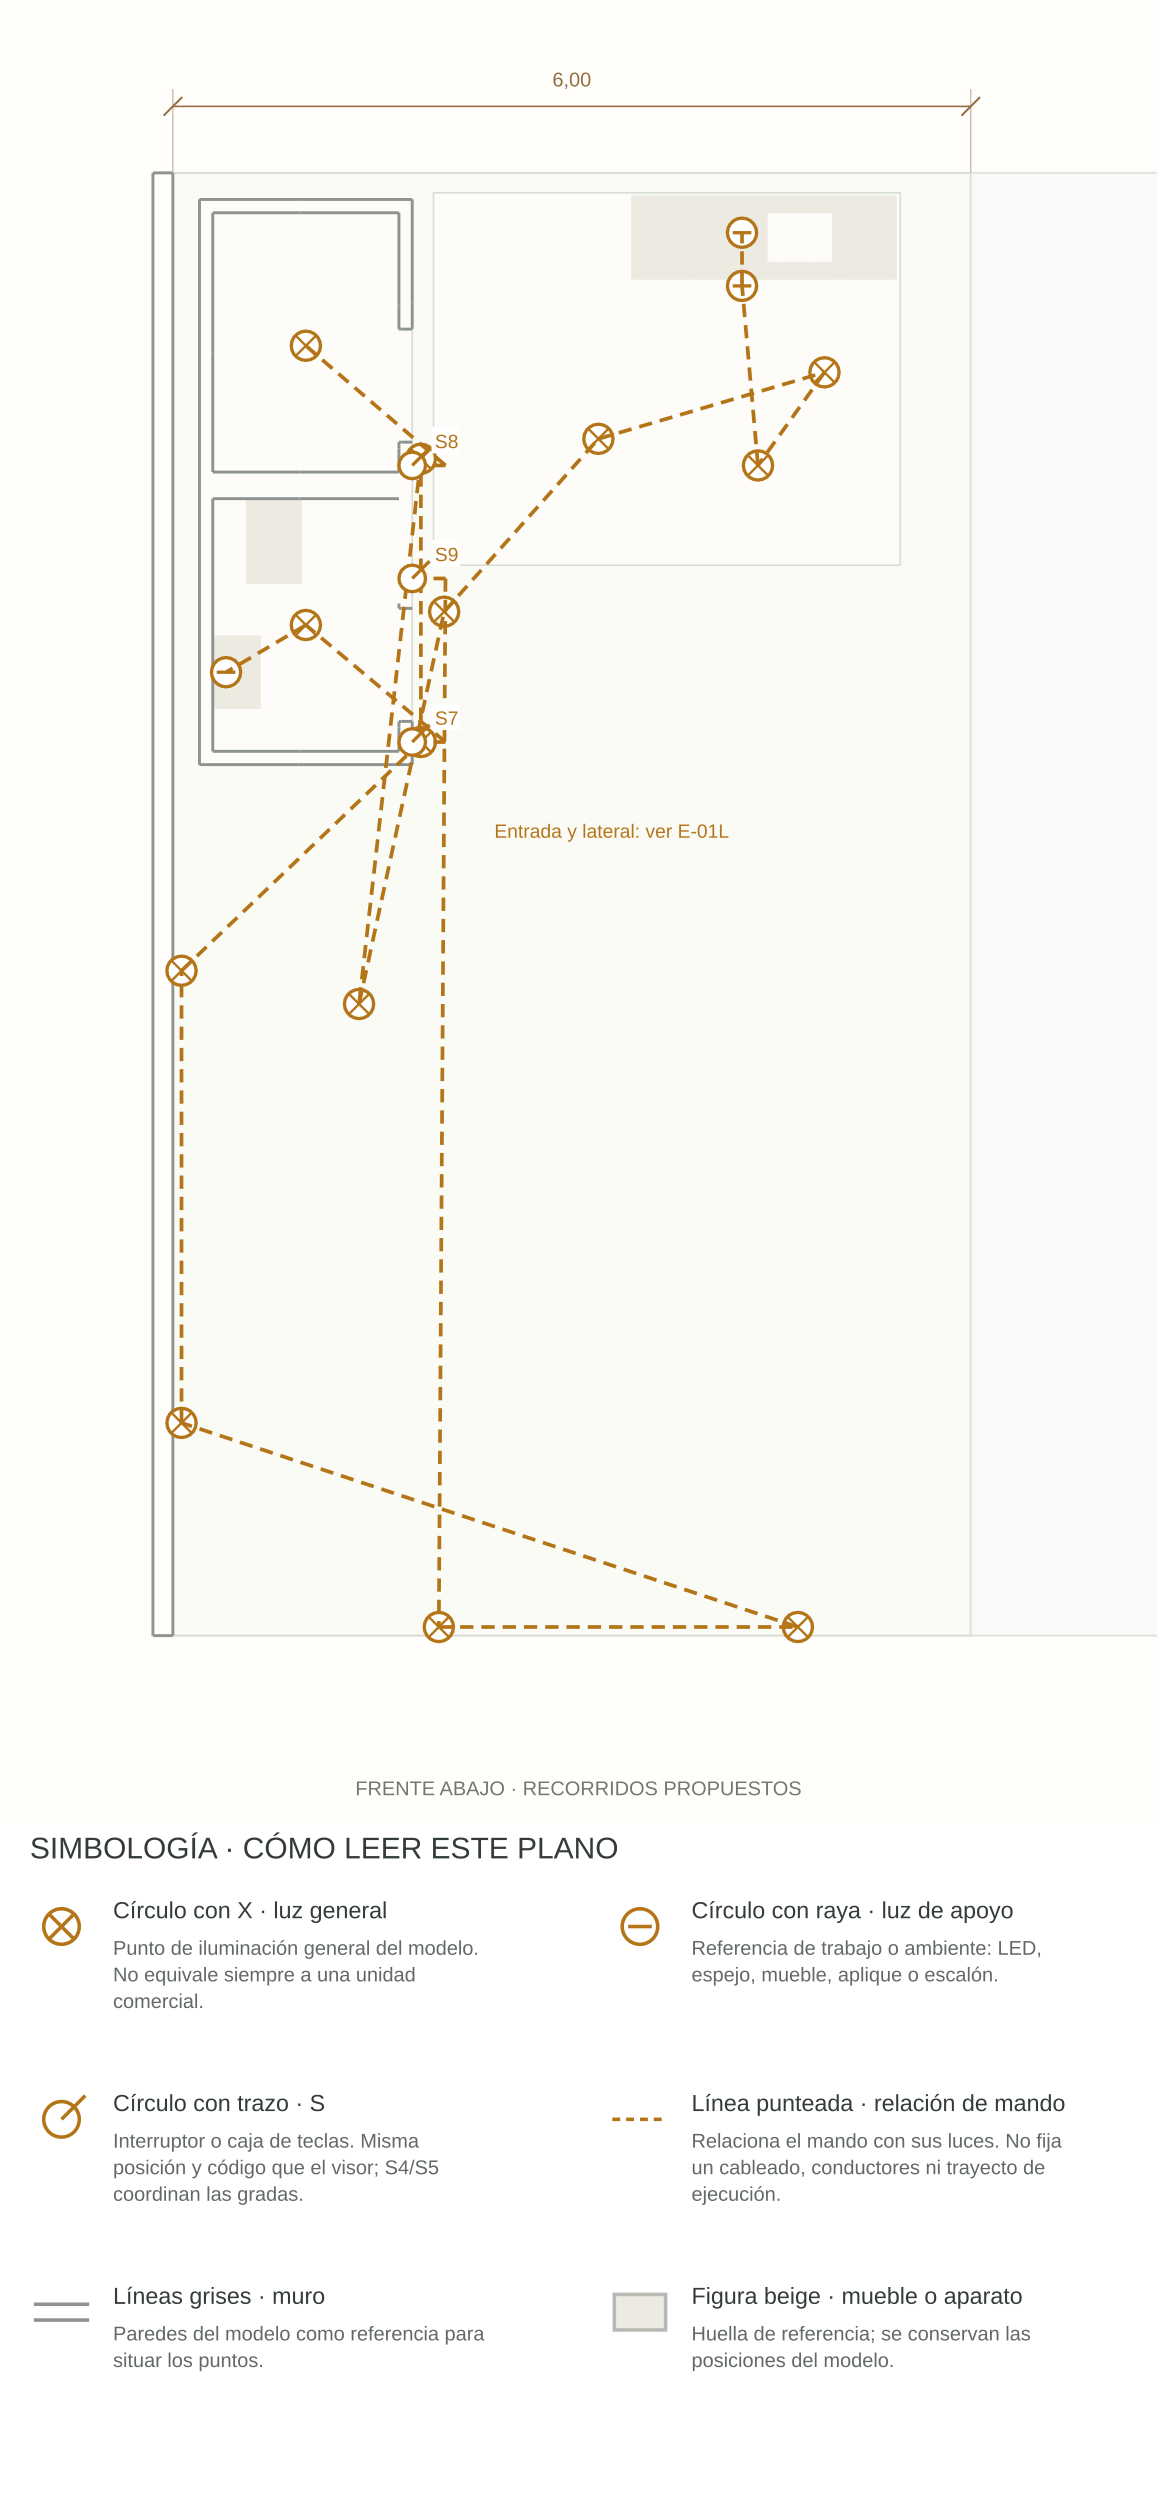
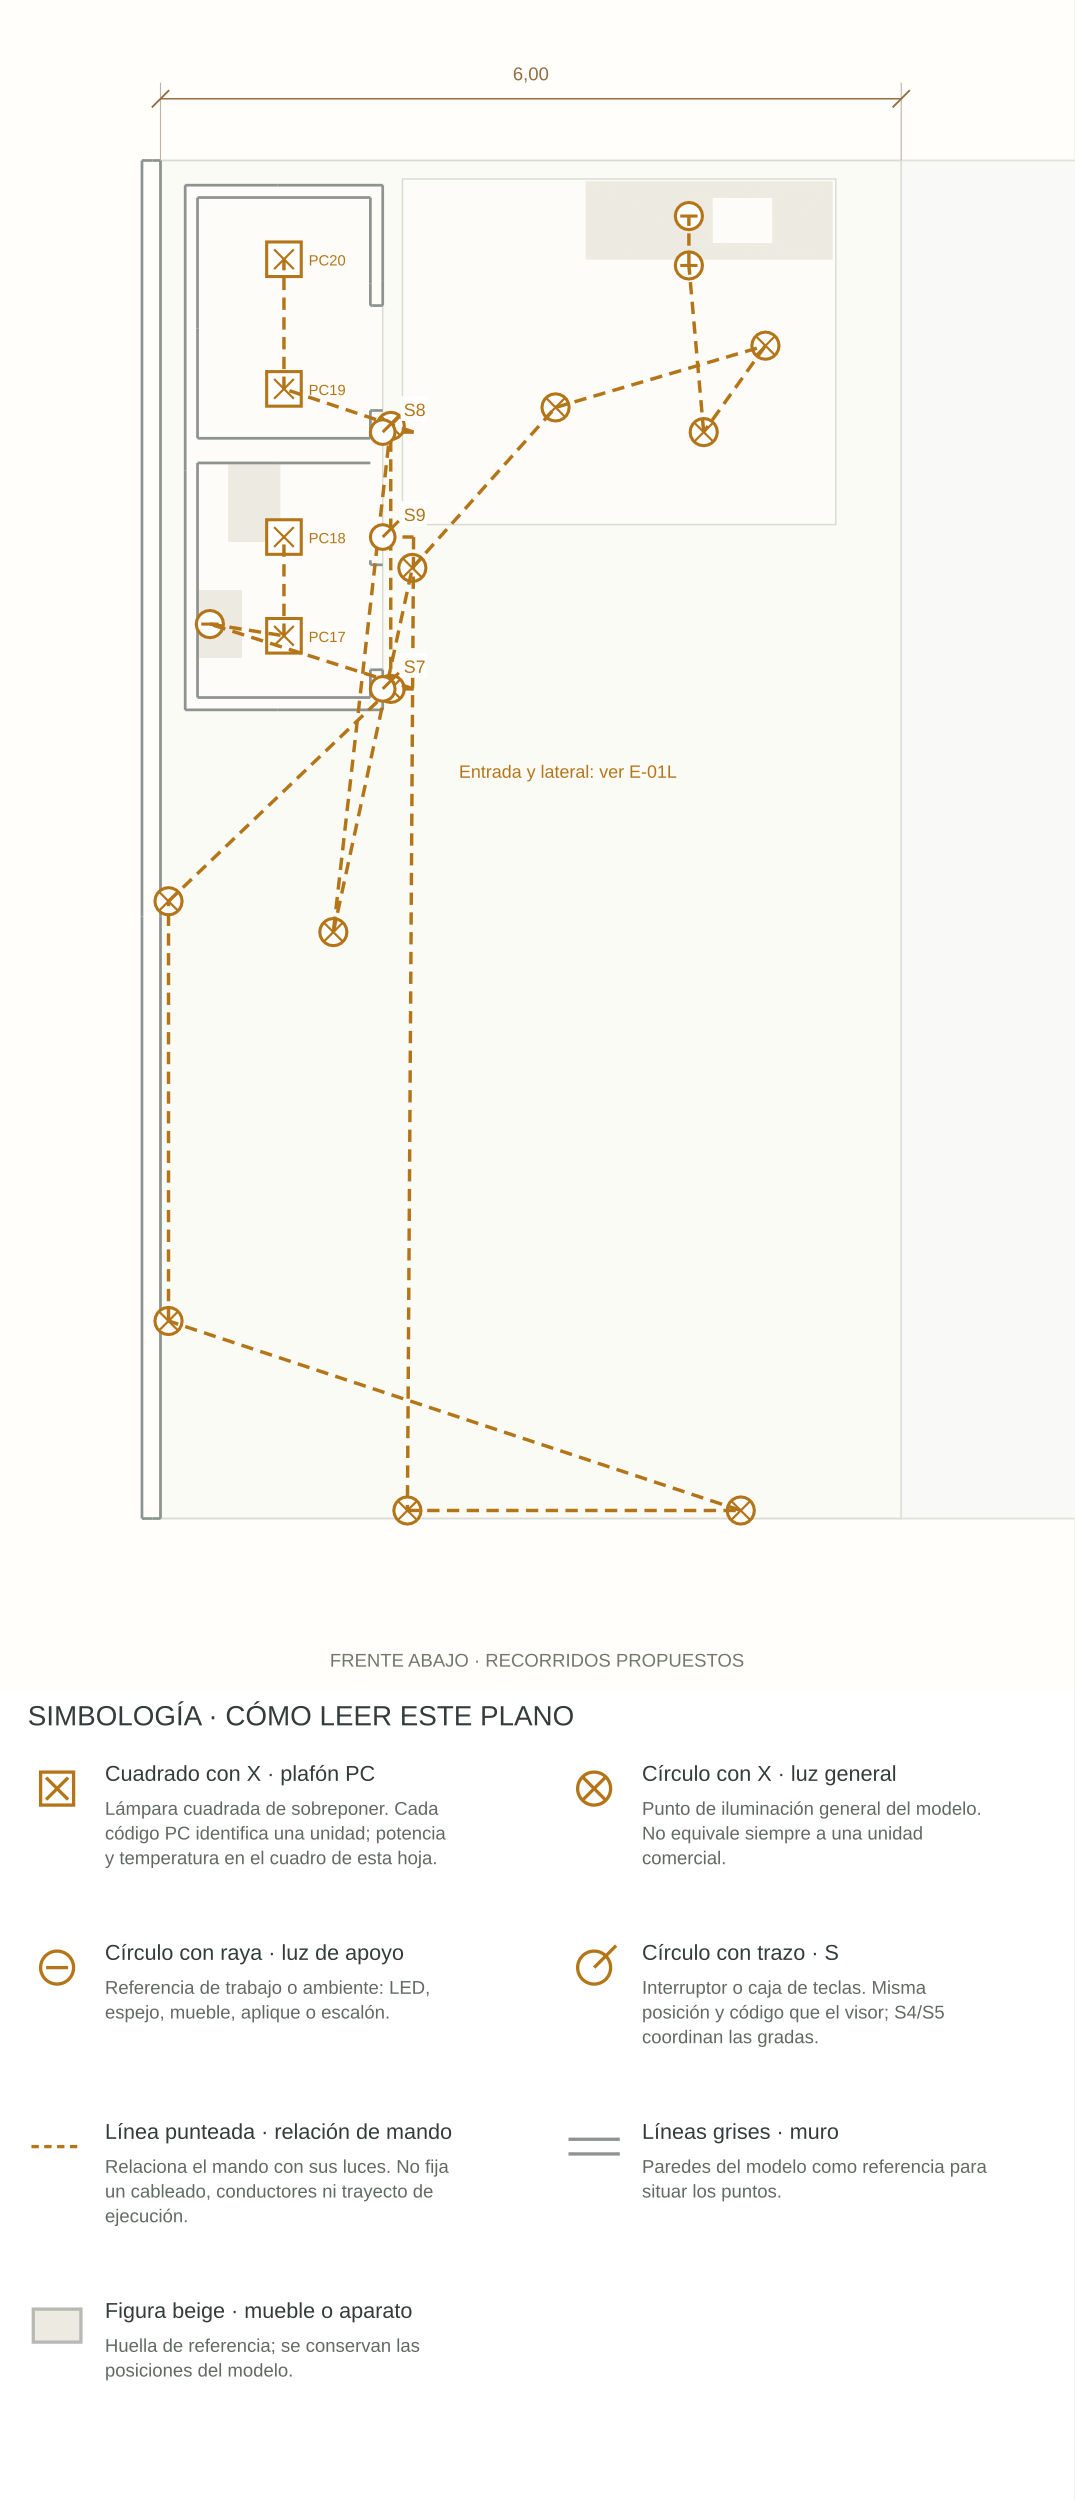
- <svg xmlns="http://www.w3.org/2000/svg" viewBox="0 0 696 1504" role="img" aria-label="Iluminación y mandos · Patio">
+ <svg xmlns="http://www.w3.org/2000/svg" viewBox="0 0 696 1620" role="img" aria-label="Iluminación y mandos · Patio">
  <rect width="100%" height="100%" fill="#fffefb" />
  <polygon points="104.0,984.0 584.0,984.0 584.0,104.0 104.0,104.0" fill="#fbfbf6" stroke="#d9dcd5" stroke-width="1.2" />
  <polygon points="584.0,984.0 824.0,984.0 824.0,104.0 584.0,104.0" fill="#f9f9f7" stroke="#e2e2dc" stroke-width="1.2" />
  <polygon points="120.0,460.0 248.0,460.0 248.0,120.0 120.0,120.0" fill="#fdfcf8" stroke="#d9dcd5" stroke-width="0.96" />
  <polygon points="260.8,340.0 541.6,340.0 541.6,116.0 260.8,116.0" fill="#fdfcf8" stroke="#d9dcd5" stroke-width="0.96" />
  <polygon points="153.6,305.6 176.0,305.6 153.6,324.8" fill="#edeae2" stroke="none" stroke-width="0.64" data-plan-furniture="true" />
  <polygon points="153.6,324.8 176.0,305.6 176.0,324.8" fill="#edeae2" stroke="none" stroke-width="0.64" data-plan-furniture="true" />
  <polygon points="176.0,305.6 153.6,305.6 153.6,324.8" fill="#edeae2" stroke="none" stroke-width="0.64" data-plan-furniture="true" />
  <polygon points="176.0,305.6 153.6,324.8 176.0,324.8" fill="#edeae2" stroke="none" stroke-width="0.64" data-plan-furniture="true" />
  <polygon points="176.0,345.6 153.6,345.6 148.0,351.2" fill="#edeae2" stroke="none" stroke-width="0.64" data-plan-furniture="true" />
  <polygon points="181.6,351.2 176.0,345.6 148.0,351.2" fill="#edeae2" stroke="none" stroke-width="0.64" data-plan-furniture="true" />
  <polygon points="153.6,317.6 148.0,351.2 153.6,345.6" fill="#edeae2" stroke="none" stroke-width="0.64" data-plan-furniture="true" />
  <polygon points="148.0,300.8 148.0,351.2 153.6,317.6" fill="#edeae2" stroke="none" stroke-width="0.64" data-plan-furniture="true" />
  <polygon points="176.0,317.6 176.0,345.6 181.6,351.2" fill="#edeae2" stroke="none" stroke-width="0.64" data-plan-furniture="true" />
  <polygon points="176.0,317.6 148.0,300.8 153.6,317.6" fill="#edeae2" stroke="none" stroke-width="0.64" data-plan-furniture="true" />
  <polygon points="181.6,300.8 176.0,317.6 181.6,351.2" fill="#edeae2" stroke="none" stroke-width="0.64" data-plan-furniture="true" />
  <polygon points="181.6,300.8 148.0,300.8 176.0,317.6" fill="#edeae2" stroke="none" stroke-width="0.64" data-plan-furniture="true" />
  <polygon points="148.0,300.8 181.6,300.8 148.0,351.2" fill="#edeae2" stroke="none" stroke-width="0.64" data-plan-furniture="true" />
  <polygon points="148.0,351.2 181.6,300.8 181.6,351.2" fill="#edeae2" stroke="none" stroke-width="0.64" data-plan-furniture="true" />
  <polygon points="153.6,317.6 153.6,345.6 176.0,345.6" fill="#edeae2" stroke="none" stroke-width="0.64" data-plan-furniture="true" />
  <polygon points="176.0,317.6 153.6,317.6 176.0,345.6" fill="#edeae2" stroke="none" stroke-width="0.64" data-plan-furniture="true" />
  <polygon points="149.6,302.4 180.0,312.0 149.6,312.0" fill="#edeae2" stroke="none" stroke-width="0.64" data-plan-furniture="true" />
  <polygon points="149.6,302.4 180.0,302.4 180.0,312.0" fill="#edeae2" stroke="none" stroke-width="0.64" data-plan-furniture="true" />
  <polygon points="180.0,312.0 149.6,302.4 149.6,312.0" fill="#edeae2" stroke="none" stroke-width="0.64" data-plan-furniture="true" />
  <polygon points="180.0,302.4 149.6,302.4 180.0,312.0" fill="#edeae2" stroke="none" stroke-width="0.64" data-plan-furniture="true" />
  <polygon points="152.8,422.4 132.0,422.4 128.0,426.4" fill="#edeae2" stroke="none" stroke-width="0.64" data-plan-furniture="true" />
  <polygon points="156.8,426.4 152.8,422.4 128.0,426.4" fill="#edeae2" stroke="none" stroke-width="0.64" data-plan-furniture="true" />
  <polygon points="132.0,386.4 128.0,426.4 132.0,422.4" fill="#edeae2" stroke="none" stroke-width="0.64" data-plan-furniture="true" />
  <polygon points="128.0,382.4 128.0,426.4 132.0,386.4" fill="#edeae2" stroke="none" stroke-width="0.64" data-plan-furniture="true" />
  <polygon points="152.8,386.4 152.8,422.4 156.8,426.4" fill="#edeae2" stroke="none" stroke-width="0.64" data-plan-furniture="true" />
  <polygon points="152.8,386.4 128.0,382.4 132.0,386.4" fill="#edeae2" stroke="none" stroke-width="0.64" data-plan-furniture="true" />
  <polygon points="156.8,382.4 152.8,386.4 156.8,426.4" fill="#edeae2" stroke="none" stroke-width="0.64" data-plan-furniture="true" />
  <polygon points="156.8,382.4 128.0,382.4 152.8,386.4" fill="#edeae2" stroke="none" stroke-width="0.64" data-plan-furniture="true" />
  <polygon points="128.0,426.4 128.0,382.4 156.8,426.4" fill="#edeae2" stroke="none" stroke-width="0.64" data-plan-furniture="true" />
  <polygon points="128.0,382.4 156.8,382.4 156.8,426.4" fill="#edeae2" stroke="none" stroke-width="0.64" data-plan-furniture="true" />
  <polygon points="152.8,386.4 132.0,386.4 132.0,422.4" fill="#edeae2" stroke="none" stroke-width="0.64" data-plan-furniture="true" />
  <polygon points="152.8,386.4 132.0,422.4 152.8,422.4" fill="#edeae2" stroke="none" stroke-width="0.64" data-plan-furniture="true" />
  <polygon points="460.16,158.864 379.6,117.6 379.6,168.144" fill="#edeae2" stroke="none" stroke-width="0.64" data-plan-furniture="true" />
  <polygon points="460.16,126.88 379.6,117.6 460.16,158.864" fill="#edeae2" stroke="none" stroke-width="0.64" data-plan-furniture="true" />
  <polygon points="539.44,168.144 502.08,158.864 460.16,158.864" fill="#edeae2" stroke="none" stroke-width="0.64" data-plan-furniture="true" />
  <polygon points="539.44,168.144 460.16,158.864 379.6,168.144" fill="#edeae2" stroke="none" stroke-width="0.64" data-plan-furniture="true" />
  <polygon points="539.44,117.6 502.08,126.88 502.08,158.864" fill="#edeae2" stroke="none" stroke-width="0.64" data-plan-furniture="true" />
  <polygon points="539.44,117.6 502.08,158.864 539.44,168.144" fill="#edeae2" stroke="none" stroke-width="0.64" data-plan-furniture="true" />
  <polygon points="539.44,117.6 379.6,117.6 460.16,126.88" fill="#edeae2" stroke="none" stroke-width="0.64" data-plan-furniture="true" />
  <polygon points="539.44,117.6 460.16,126.88 502.08,126.88" fill="#edeae2" stroke="none" stroke-width="0.64" data-plan-furniture="true" />
  <polygon points="379.6,117.6 460.16,158.864 379.6,168.144" fill="#edeae2" stroke="none" stroke-width="0.64" data-plan-furniture="true" />
  <polygon points="379.6,117.6 460.16,126.88 460.16,158.864" fill="#edeae2" stroke="none" stroke-width="0.64" data-plan-furniture="true" />
  <polygon points="502.08,158.864 539.44,168.144 460.16,158.864" fill="#edeae2" stroke="none" stroke-width="0.64" data-plan-furniture="true" />
  <polygon points="460.16,158.864 539.44,168.144 379.6,168.144" fill="#edeae2" stroke="none" stroke-width="0.64" data-plan-furniture="true" />
  <polygon points="502.08,126.88 539.44,117.6 502.08,158.864" fill="#edeae2" stroke="none" stroke-width="0.64" data-plan-furniture="true" />
  <polygon points="502.08,158.864 539.44,117.6 539.44,168.144" fill="#edeae2" stroke="none" stroke-width="0.64" data-plan-furniture="true" />
  <polygon points="379.6,117.6 539.44,117.6 460.16,126.88" fill="#edeae2" stroke="none" stroke-width="0.64" data-plan-furniture="true" />
  <polygon points="460.16,126.88 539.44,117.6 502.08,126.88" fill="#edeae2" stroke="none" stroke-width="0.64" data-plan-furniture="true" />
  <polygon points="460.24,158.8 461.68,126.96 461.68,158.8" fill="#edeae2" stroke="none" stroke-width="0.64" data-plan-furniture="true" />
  <polygon points="460.24,158.8 460.24,126.96 461.68,126.96" fill="#edeae2" stroke="none" stroke-width="0.64" data-plan-furniture="true" />
  <polygon points="460.24,158.8 461.68,158.8 461.68,126.96" fill="#edeae2" stroke="none" stroke-width="0.64" data-plan-furniture="true" />
  <polygon points="460.24,158.8 461.68,126.96 460.24,126.96" fill="#edeae2" stroke="none" stroke-width="0.64" data-plan-furniture="true" />
  <polygon points="500.56,158.8 502.0,126.96 502.0,158.8" fill="#edeae2" stroke="none" stroke-width="0.64" data-plan-furniture="true" />
  <polygon points="500.56,158.8 500.56,126.96 502.0,126.96" fill="#edeae2" stroke="none" stroke-width="0.64" data-plan-furniture="true" />
  <polygon points="500.56,158.8 502.0,158.8 502.0,126.96" fill="#edeae2" stroke="none" stroke-width="0.64" data-plan-furniture="true" />
  <polygon points="500.56,158.8 502.0,126.96 500.56,126.96" fill="#edeae2" stroke="none" stroke-width="0.64" data-plan-furniture="true" />
  <polygon points="460.24,158.8 502.0,157.52 502.0,158.8" fill="#edeae2" stroke="none" stroke-width="0.64" data-plan-furniture="true" />
  <polygon points="460.24,158.8 460.24,157.52 502.0,157.52" fill="#edeae2" stroke="none" stroke-width="0.64" data-plan-furniture="true" />
  <polygon points="460.24,158.8 502.0,158.8 502.0,157.52" fill="#edeae2" stroke="none" stroke-width="0.64" data-plan-furniture="true" />
  <polygon points="460.24,158.8 502.0,157.52 460.24,157.52" fill="#edeae2" stroke="none" stroke-width="0.64" data-plan-furniture="true" />
  <polygon points="460.24,128.24 502.0,126.96 502.0,128.24" fill="#edeae2" stroke="none" stroke-width="0.64" data-plan-furniture="true" />
  <polygon points="460.24,128.24 460.24,126.96 502.0,126.96" fill="#edeae2" stroke="none" stroke-width="0.64" data-plan-furniture="true" />
  <polygon points="460.24,128.24 502.0,128.24 502.0,126.96" fill="#edeae2" stroke="none" stroke-width="0.64" data-plan-furniture="true" />
  <polygon points="460.24,128.24 502.0,126.96 460.24,126.96" fill="#edeae2" stroke="none" stroke-width="0.64" data-plan-furniture="true" />
  <polyline points="248.0,198.0 248.0,182.02" fill="none" stroke="#8c9390" stroke-width="1.76" />
  <polyline points="248.0,182.02 248.0,120.0" fill="none" stroke="#8c9390" stroke-width="1.76" />
  <polyline points="248.0,439.327 248.0,434.0" fill="none" stroke="#8c9390" stroke-width="1.76" />
  <polyline points="248.0,460.0 248.0,439.327" fill="none" stroke="#8c9390" stroke-width="1.76" />
  <polyline points="179.697,460.0 120.0,460.0" fill="none" stroke="#8c9390" stroke-width="1.76" />
  <polyline points="248.0,460.0 179.697,460.0" fill="none" stroke="#8c9390" stroke-width="1.76" />
  <polyline points="248.0,120.0 179.697,120.0" fill="none" stroke="#8c9390" stroke-width="1.76" />
  <polyline points="179.697,120.0 120.0,120.0" fill="none" stroke="#8c9390" stroke-width="1.76" />
  <polyline points="120.0,460.0 120.0,304.979" fill="none" stroke="#8c9390" stroke-width="1.76" />
  <polyline points="120.0,304.979 120.0,120.0" fill="none" stroke="#8c9390" stroke-width="1.76" />
  <polyline points="240.0,284.0 180.16,284.0" fill="none" stroke="#8c9390" stroke-width="1.76" />
  <polyline points="180.16,284.0 128.0,284.0" fill="none" stroke="#8c9390" stroke-width="1.76" />
  <polyline points="240.0,183.659 240.0,128.0" fill="none" stroke="#8c9390" stroke-width="1.76" />
  <polyline points="240.0,198.0 240.0,183.659" fill="none" stroke="#8c9390" stroke-width="1.76" />
  <polyline points="240.0,269.688 240.0,266.0" fill="none" stroke="#8c9390" stroke-width="1.76" />
  <polyline points="240.0,284.0 240.0,269.688" fill="none" stroke="#8c9390" stroke-width="1.76" />
  <polyline points="180.16,128.0 128.0,128.0" fill="none" stroke="#8c9390" stroke-width="1.76" />
  <polyline points="240.0,128.0 180.16,128.0" fill="none" stroke="#8c9390" stroke-width="1.76" />
  <polyline points="128.0,212.773 128.0,128.0" fill="none" stroke="#8c9390" stroke-width="1.76" />
  <polyline points="128.0,284.0 128.0,212.773" fill="none" stroke="#8c9390" stroke-width="1.76" />
  <polyline points="240.0,452.0 180.16,452.0" fill="none" stroke="#8c9390" stroke-width="1.76" />
  <polyline points="180.16,452.0 128.0,452.0" fill="none" stroke="#8c9390" stroke-width="1.76" />
  <polyline points="240.0,437.688 240.0,434.0" fill="none" stroke="#8c9390" stroke-width="1.76" />
  <polyline points="240.0,452.0 240.0,437.688" fill="none" stroke="#8c9390" stroke-width="1.76" />
  <polyline points="240.0,366.0 240.0,363.076" fill="none" stroke="#8c9390" stroke-width="1.76" />
  <polyline points="128.0,452.0 128.0,369.401" fill="none" stroke="#8c9390" stroke-width="1.76" />
  <polyline points="128.0,369.401 128.0,300.0" fill="none" stroke="#8c9390" stroke-width="1.76" />
  <polyline points="180.16,300.0 128.0,300.0" fill="none" stroke="#8c9390" stroke-width="1.76" />
  <polyline points="240.0,300.0 180.16,300.0" fill="none" stroke="#8c9390" stroke-width="1.76" />
  <polyline points="241.639,198.0 240.0,198.0" fill="none" stroke="#8c9390" stroke-width="1.76" />
  <polyline points="248.0,198.0 241.639,198.0" fill="none" stroke="#8c9390" stroke-width="1.76" />
  <polyline points="241.639,266.0 240.0,266.0" fill="none" stroke="#8c9390" stroke-width="1.76" />
  <polyline points="248.0,266.0 241.639,266.0" fill="none" stroke="#8c9390" stroke-width="1.76" />
  <polyline points="241.639,434.0 240.0,434.0" fill="none" stroke="#8c9390" stroke-width="1.76" />
  <polyline points="248.0,434.0 241.639,434.0" fill="none" stroke="#8c9390" stroke-width="1.76" />
  <polyline points="241.639,366.0 240.0,366.0" fill="none" stroke="#8c9390" stroke-width="1.76" />
  <polyline points="248.0,366.0 241.639,366.0" fill="none" stroke="#8c9390" stroke-width="1.76" />
  <polyline points="92.0,984.0 92.0,593.867" fill="none" stroke="#8c9390" stroke-width="1.76" />
  <polyline points="92.0,593.867 92.0,104.0" fill="none" stroke="#8c9390" stroke-width="1.76" />
  <polyline points="104.0,984.0 104.0,593.867" fill="none" stroke="#8c9390" stroke-width="1.76" />
  <polyline points="104.0,593.867 104.0,104.0" fill="none" stroke="#8c9390" stroke-width="1.76" />
  <polyline points="104.0,984.0 98.68,984.0" fill="none" stroke="#8c9390" stroke-width="1.76" />
  <polyline points="98.68,984.0 92.0,984.0" fill="none" stroke="#8c9390" stroke-width="1.76" />
  <polyline points="104.0,104.0 98.68,104.0" fill="none" stroke="#8c9390" stroke-width="1.76" />
  <polyline points="98.68,104.0 92.0,104.0" fill="none" stroke="#8c9390" stroke-width="1.76" />
  <polyline points="104.0,104.0 104.0,53.6" fill="none" stroke="#bdb3a4" stroke-width="0.72" data-plan-dimensions="true" />
  <polyline points="584.0,104.0 584.0,53.6" fill="none" stroke="#bdb3a4" stroke-width="0.72" data-plan-dimensions="true" />
  <polyline points="104.0,64.0 584.0,64.0" fill="none" stroke="#936c40" stroke-width="0.96" data-plan-dimensions="true" />
  <polyline points="98.4,69.6 109.6,58.4" fill="none" stroke="#936c40" stroke-width="1.2" data-plan-dimensions="true" />
  <polyline points="578.4,69.6 589.6,58.4" fill="none" stroke="#936c40" stroke-width="1.2" data-plan-dimensions="true" />
  <text x="344.0" y="52.0" font-family="Arial,sans-serif" font-size="12.0" fill="#936c40" text-anchor="middle" data-plan-dimensions="true">6,00</text>
  <text x="348.0" y="1080.0" font-family="Arial,sans-serif" font-size="12.0" fill="#72786f" text-anchor="middle">FRENTE ABAJO · RECORRIDOS PROPUESTOS</text>
-   <polygon points="192.8,376.0 192.369,373.281 191.119,370.827 189.173,368.881 186.719,367.631 184.0,367.2 181.281,367.631 178.827,368.881 176.881,370.827 175.631,373.281 175.2,376.0 175.631,378.719 176.881,381.173 178.827,383.119 181.281,384.369 184.0,384.8 186.719,384.369 189.173,383.119 191.119,381.173 192.369,378.719" fill="#ffffff" stroke="#b47518" stroke-width="2.0" />
-   <polyline points="177.6,382.4 190.4,369.6" fill="none" stroke="#b47518" stroke-width="1.44" />
-   <polyline points="177.6,369.6 190.4,382.4" fill="none" stroke="#b47518" stroke-width="1.44" />
-   <polygon points="192.8,208.0 192.369,205.281 191.119,202.827 189.173,200.881 186.719,199.631 184.0,199.2 181.281,199.631 178.827,200.881 176.881,202.827 175.631,205.281 175.2,208.0 175.631,210.719 176.881,213.173 178.827,215.119 181.281,216.369 184.0,216.8 186.719,216.369 189.173,215.119 191.119,213.173 192.369,210.719" fill="#ffffff" stroke="#b47518" stroke-width="2.0" />
-   <polyline points="177.6,214.4 190.4,201.6" fill="none" stroke="#b47518" stroke-width="1.44" />
-   <polyline points="177.6,201.6 190.4,214.4" fill="none" stroke="#b47518" stroke-width="1.44" />
  <polygon points="144.8,404.4 144.369,401.681 143.119,399.227 141.173,397.281 138.719,396.031 136.0,395.6 133.281,396.031 130.827,397.281 128.881,399.227 127.631,401.681 127.2,404.4 127.631,407.119 128.881,409.573 130.827,411.519 133.281,412.769 136.0,413.2 138.719,412.769 141.173,411.519 143.119,409.573 144.369,407.119" fill="#ffffff" stroke="#b47518" stroke-width="2.0" />
  <polyline points="130.4,404.4 141.6,404.4" fill="none" stroke="#b47518" stroke-width="2.0" />
  <polygon points="272.8,978.8 272.369,976.081 271.119,973.627 269.173,971.681 266.719,970.431 264.0,970.0 261.281,970.431 258.827,971.681 256.881,973.627 255.631,976.081 255.2,978.8 255.631,981.519 256.881,983.973 258.827,985.919 261.281,987.169 264.0,987.6 266.719,987.169 269.173,985.919 271.119,983.973 272.369,981.519" fill="#ffffff" stroke="#b47518" stroke-width="2.0" />
  <polyline points="257.6,985.2 270.4,972.4" fill="none" stroke="#b47518" stroke-width="1.44" />
  <polyline points="257.6,972.4 270.4,985.2" fill="none" stroke="#b47518" stroke-width="1.44" />
  <polygon points="488.8,978.8 488.369,976.081 487.119,973.627 485.173,971.681 482.719,970.431 480.0,970.0 477.281,970.431 474.827,971.681 472.881,973.627 471.631,976.081 471.2,978.8 471.631,981.519 472.881,983.973 474.827,985.919 477.281,987.169 480.0,987.6 482.719,987.169 485.173,985.919 487.119,983.973 488.369,981.519" fill="#ffffff" stroke="#b47518" stroke-width="2.0" />
  <polyline points="473.6,985.2 486.4,972.4" fill="none" stroke="#b47518" stroke-width="1.44" />
  <polyline points="473.6,972.4 486.4,985.2" fill="none" stroke="#b47518" stroke-width="1.44" />
  <polygon points="118.0,856.0 117.569,853.281 116.319,850.827 114.373,848.881 111.919,847.631 109.2,847.2 106.481,847.631 104.027,848.881 102.081,850.827 100.831,853.281 100.4,856.0 100.831,858.719 102.081,861.173 104.027,863.119 106.481,864.369 109.2,864.8 111.919,864.369 114.373,863.119 116.319,861.173 117.569,858.719" fill="#ffffff" stroke="#b47518" stroke-width="2.0" />
  <polyline points="102.8,862.4 115.6,849.6" fill="none" stroke="#b47518" stroke-width="1.44" />
  <polyline points="102.8,849.6 115.6,862.4" fill="none" stroke="#b47518" stroke-width="1.44" />
  <polygon points="118.0,584.0 117.569,581.281 116.319,578.827 114.373,576.881 111.919,575.631 109.2,575.2 106.481,575.631 104.027,576.881 102.081,578.827 100.831,581.281 100.4,584.0 100.831,586.719 102.081,589.173 104.027,591.119 106.481,592.369 109.2,592.8 111.919,592.369 114.373,591.119 116.319,589.173 117.569,586.719" fill="#ffffff" stroke="#b47518" stroke-width="2.0" />
  <polyline points="102.8,590.4 115.6,577.6" fill="none" stroke="#b47518" stroke-width="1.44" />
  <polyline points="102.8,577.6 115.6,590.4" fill="none" stroke="#b47518" stroke-width="1.44" />
  <polygon points="262.0,446.4 261.569,443.681 260.319,441.227 258.373,439.281 255.919,438.031 253.2,437.6 250.481,438.031 248.027,439.281 246.081,441.227 244.831,443.681 244.4,446.4 244.831,449.119 246.081,451.573 248.027,453.519 250.481,454.769 253.2,455.2 255.919,454.769 258.373,453.519 260.319,451.573 261.569,449.119" fill="#ffffff" stroke="#b47518" stroke-width="2.0" />
  <polyline points="246.8,452.8 259.6,440.0" fill="none" stroke="#b47518" stroke-width="1.44" />
  <polyline points="246.8,440.0 259.6,452.8" fill="none" stroke="#b47518" stroke-width="1.44" />
  <polygon points="262.0,276.0 261.569,273.281 260.319,270.827 258.373,268.881 255.919,267.631 253.2,267.2 250.481,267.631 248.027,268.881 246.081,270.827 244.831,273.281 244.4,276.0 244.831,278.719 246.081,281.173 248.027,283.119 250.481,284.369 253.2,284.8 255.919,284.369 258.373,283.119 260.319,281.173 261.569,278.719" fill="#ffffff" stroke="#b47518" stroke-width="2.0" />
  <polyline points="246.8,282.4 259.6,269.6" fill="none" stroke="#b47518" stroke-width="1.44" />
  <polyline points="246.8,269.6 259.6,282.4" fill="none" stroke="#b47518" stroke-width="1.44" />
  <polygon points="224.8,604.0 224.369,601.281 223.119,598.827 221.173,596.881 218.719,595.631 216.0,595.2 213.281,595.631 210.827,596.881 208.881,598.827 207.631,601.281 207.2,604.0 207.631,606.719 208.881,609.173 210.827,611.119 213.281,612.369 216.0,612.8 218.719,612.369 221.173,611.119 223.119,609.173 224.369,606.719" fill="#ffffff" stroke="#b47518" stroke-width="2.0" />
  <polyline points="209.6,610.4 222.4,597.6" fill="none" stroke="#b47518" stroke-width="1.44" />
  <polyline points="209.6,597.6 222.4,610.4" fill="none" stroke="#b47518" stroke-width="1.44" />
  <polygon points="276.0,368.0 275.569,365.281 274.319,362.827 272.373,360.881 269.919,359.631 267.2,359.2 264.481,359.631 262.027,360.881 260.081,362.827 258.831,365.281 258.4,368.0 258.831,370.719 260.081,373.173 262.027,375.119 264.481,376.369 267.2,376.8 269.919,376.369 272.373,375.119 274.319,373.173 275.569,370.719" fill="#ffffff" stroke="#b47518" stroke-width="2.0" />
  <polyline points="260.8,374.4 273.6,361.6" fill="none" stroke="#b47518" stroke-width="1.44" />
  <polyline points="260.8,361.6 273.6,374.4" fill="none" stroke="#b47518" stroke-width="1.44" />
  <polygon points="368.8,264.0 368.369,261.281 367.119,258.827 365.173,256.881 362.719,255.631 360.0,255.2 357.281,255.631 354.827,256.881 352.881,258.827 351.631,261.281 351.2,264.0 351.631,266.719 352.881,269.173 354.827,271.119 357.281,272.369 360.0,272.8 362.719,272.369 365.173,271.119 367.119,269.173 368.369,266.719" fill="#ffffff" stroke="#b47518" stroke-width="2.0" />
  <polyline points="353.6,270.4 366.4,257.6" fill="none" stroke="#b47518" stroke-width="1.44" />
  <polyline points="353.6,257.6 366.4,270.4" fill="none" stroke="#b47518" stroke-width="1.44" />
  <polygon points="504.8,224.0 504.369,221.281 503.119,218.827 501.173,216.881 498.719,215.631 496.0,215.2 493.281,215.631 490.827,216.881 488.881,218.827 487.631,221.281 487.2,224.0 487.631,226.719 488.881,229.173 490.827,231.119 493.281,232.369 496.0,232.8 498.719,232.369 501.173,231.119 503.119,229.173 504.369,226.719" fill="#ffffff" stroke="#b47518" stroke-width="2.0" />
  <polyline points="489.6,230.4 502.4,217.6" fill="none" stroke="#b47518" stroke-width="1.44" />
  <polyline points="489.6,217.6 502.4,230.4" fill="none" stroke="#b47518" stroke-width="1.44" />
  <polygon points="464.8,280.0 464.369,277.281 463.119,274.827 461.173,272.881 458.719,271.631 456.0,271.2 453.281,271.631 450.827,272.881 448.881,274.827 447.631,277.281 447.2,280.0 447.631,282.719 448.881,285.173 450.827,287.119 453.281,288.369 456.0,288.8 458.719,288.369 461.173,287.119 463.119,285.173 464.369,282.719" fill="#ffffff" stroke="#b47518" stroke-width="2.0" />
  <polyline points="449.6,286.4 462.4,273.6" fill="none" stroke="#b47518" stroke-width="1.44" />
  <polyline points="449.6,273.6 462.4,286.4" fill="none" stroke="#b47518" stroke-width="1.44" />
  <polygon points="455.2,172.0 454.769,169.281 453.519,166.827 451.573,164.881 449.119,163.631 446.4,163.2 443.681,163.631 441.227,164.881 439.281,166.827 438.031,169.281 437.6,172.0 438.031,174.719 439.281,177.173 441.227,179.119 443.681,180.369 446.4,180.8 449.119,180.369 451.573,179.119 453.519,177.173 454.769,174.719" fill="#ffffff" stroke="#b47518" stroke-width="2.0" />
  <polyline points="440.8,172.0 452.0,172.0" fill="none" stroke="#b47518" stroke-width="2.0" />
  <polygon points="455.2,140.0 454.769,137.281 453.519,134.827 451.573,132.881 449.119,131.631 446.4,131.2 443.681,131.631 441.227,132.881 439.281,134.827 438.031,137.281 437.6,140.0 438.031,142.719 439.281,145.173 441.227,147.119 443.681,148.369 446.4,148.8 449.119,148.369 451.573,147.119 453.519,145.173 454.769,142.719" fill="#ffffff" stroke="#b47518" stroke-width="2.0" />
  <polyline points="440.8,140.0 452.0,140.0" fill="none" stroke="#b47518" stroke-width="2.0" />
+   <polygon points="172.8,423.2 195.2,423.2 195.2,400.8 172.8,400.8" fill="#ffffff" stroke="#b47518" stroke-width="2.0" />
+   <polyline points="177.6,418.4 190.4,405.6" fill="none" stroke="#b47518" stroke-width="1.44" />
+   <polyline points="177.6,405.6 190.4,418.4" fill="none" stroke="#b47518" stroke-width="1.44" />
+   <text x="200.0" y="416.0" font-family="Arial,sans-serif" font-size="9.6" fill="#b47518" text-anchor="start">PC17</text>
+   <polygon points="172.8,359.2 195.2,359.2 195.2,336.8 172.8,336.8" fill="#ffffff" stroke="#b47518" stroke-width="2.0" />
+   <polyline points="177.6,354.4 190.4,341.6" fill="none" stroke="#b47518" stroke-width="1.44" />
+   <polyline points="177.6,341.6 190.4,354.4" fill="none" stroke="#b47518" stroke-width="1.44" />
+   <text x="200.0" y="352.0" font-family="Arial,sans-serif" font-size="9.6" fill="#b47518" text-anchor="start">PC18</text>
+   <polygon points="172.8,263.2 195.2,263.2 195.2,240.8 172.8,240.8" fill="#ffffff" stroke="#b47518" stroke-width="2.0" />
+   <polyline points="177.6,258.4 190.4,245.6" fill="none" stroke="#b47518" stroke-width="1.44" />
+   <polyline points="177.6,245.6 190.4,258.4" fill="none" stroke="#b47518" stroke-width="1.44" />
+   <text x="200.0" y="256.0" font-family="Arial,sans-serif" font-size="9.6" fill="#b47518" text-anchor="start">PC19</text>
+   <polygon points="172.8,179.2 195.2,179.2 195.2,156.8 172.8,156.8" fill="#ffffff" stroke="#b47518" stroke-width="2.0" />
+   <polyline points="177.6,174.4 190.4,161.6" fill="none" stroke="#b47518" stroke-width="1.44" />
+   <polyline points="177.6,161.6 190.4,174.4" fill="none" stroke="#b47518" stroke-width="1.44" />
+   <text x="200.0" y="172.0" font-family="Arial,sans-serif" font-size="9.6" fill="#b47518" text-anchor="start">PC20</text>
  <polyline points="248.0,446.4 268.0,446.4" fill="none" stroke="#b47518" stroke-width="2.24" stroke-dasharray="8.0 4.8" />
-   <polyline points="268.0,446.4 184.0,376.0" fill="none" stroke="#b47518" stroke-width="2.24" stroke-dasharray="8.0 4.8" />
-   <polyline points="184.0,376.0 136.0,404.4" fill="none" stroke="#b47518" stroke-width="2.24" stroke-dasharray="8.0 4.8" />
+   <polyline points="268.0,446.4 136.0,404.4" fill="none" stroke="#b47518" stroke-width="2.24" stroke-dasharray="8.0 4.8" />
+   <polyline points="136.0,404.4 184.0,412.0" fill="none" stroke="#b47518" stroke-width="2.24" stroke-dasharray="8.0 4.8" />
+   <polyline points="184.0,412.0 184.0,348.0" fill="none" stroke="#b47518" stroke-width="2.24" stroke-dasharray="8.0 4.8" />
  <polyline points="248.0,280.0 268.0,280.0" fill="none" stroke="#b47518" stroke-width="2.24" stroke-dasharray="8.0 4.8" />
-   <polyline points="268.0,280.0 184.0,208.0" fill="none" stroke="#b47518" stroke-width="2.24" stroke-dasharray="8.0 4.8" />
+   <polyline points="268.0,280.0 184.0,252.0" fill="none" stroke="#b47518" stroke-width="2.24" stroke-dasharray="8.0 4.8" />
+   <polyline points="184.0,252.0 184.0,168.0" fill="none" stroke="#b47518" stroke-width="2.24" stroke-dasharray="8.0 4.8" />
  <polyline points="248.0,348.0 268.0,348.0" fill="none" stroke="#b47518" stroke-width="2.24" stroke-dasharray="8.0 4.8" />
  <polyline points="268.0,348.0 264.0,978.8" fill="none" stroke="#b47518" stroke-width="2.24" stroke-dasharray="8.0 4.8" />
  <polyline points="264.0,978.8 480.0,978.8" fill="none" stroke="#b47518" stroke-width="2.24" stroke-dasharray="8.0 4.8" />
  <polyline points="480.0,978.8 109.2,856.0" fill="none" stroke="#b47518" stroke-width="2.24" stroke-dasharray="8.0 4.8" />
  <polyline points="109.2,856.0 109.2,584.0" fill="none" stroke="#b47518" stroke-width="2.24" stroke-dasharray="8.0 4.8" />
  <polyline points="109.2,584.0 253.2,446.4" fill="none" stroke="#b47518" stroke-width="2.24" stroke-dasharray="8.0 4.8" />
  <polyline points="253.2,446.4 253.2,276.0" fill="none" stroke="#b47518" stroke-width="2.24" stroke-dasharray="8.0 4.8" />
  <polyline points="253.2,276.0 216.0,604.0" fill="none" stroke="#b47518" stroke-width="2.24" stroke-dasharray="8.0 4.8" />
  <polyline points="216.0,604.0 267.2,368.0" fill="none" stroke="#b47518" stroke-width="2.24" stroke-dasharray="8.0 4.8" />
  <polyline points="267.2,368.0 360.0,264.0" fill="none" stroke="#b47518" stroke-width="2.24" stroke-dasharray="8.0 4.8" />
  <polyline points="360.0,264.0 496.0,224.0" fill="none" stroke="#b47518" stroke-width="2.24" stroke-dasharray="8.0 4.8" />
  <polyline points="496.0,224.0 456.0,280.0" fill="none" stroke="#b47518" stroke-width="2.24" stroke-dasharray="8.0 4.8" />
  <polyline points="456.0,280.0 446.4,172.0" fill="none" stroke="#b47518" stroke-width="2.24" stroke-dasharray="8.0 4.8" />
  <polyline points="446.4,172.0 446.4,140.0" fill="none" stroke="#b47518" stroke-width="2.24" stroke-dasharray="8.0 4.8" />
  <polygon points="256.0,446.4 255.608,443.928 254.472,441.698 252.702,439.928 250.472,438.792 248.0,438.4 245.528,438.792 243.298,439.928 241.528,441.698 240.392,443.928 240.0,446.4 240.392,448.872 241.528,451.102 243.298,452.872 245.528,454.008 248.0,454.4 250.472,454.008 252.702,452.872 254.472,451.102 255.608,448.872" fill="#ffffff" stroke="#b47518" stroke-width="2.0" />
  <polyline points="248.0,446.4 258.4,436.0" fill="none" stroke="#b47518" stroke-width="2.0" />
  <polygon points="259.6,439.2 276.592,439.2 276.592,423.2 259.6,423.2" fill="#ffffff" stroke="none" stroke-width="0" />
  <text x="261.6" y="436.0" font-family="Arial,sans-serif" font-size="11.6" fill="#b47518" text-anchor="start">S7</text>
  <polygon points="256.0,280.0 255.608,277.528 254.472,275.298 252.702,273.528 250.472,272.392 248.0,272.0 245.528,272.392 243.298,273.528 241.528,275.298 240.392,277.528 240.0,280.0 240.392,282.472 241.528,284.702 243.298,286.472 245.528,287.608 248.0,288.0 250.472,287.608 252.702,286.472 254.472,284.702 255.608,282.472" fill="#ffffff" stroke="#b47518" stroke-width="2.0" />
  <polyline points="248.0,280.0 258.4,269.6" fill="none" stroke="#b47518" stroke-width="2.0" />
  <polygon points="259.6,272.8 276.592,272.8 276.592,256.8 259.6,256.8" fill="#ffffff" stroke="none" stroke-width="0" />
  <text x="261.6" y="269.6" font-family="Arial,sans-serif" font-size="11.6" fill="#b47518" text-anchor="start">S8</text>
  <polygon points="256.0,348.0 255.608,345.528 254.472,343.298 252.702,341.528 250.472,340.392 248.0,340.0 245.528,340.392 243.298,341.528 241.528,343.298 240.392,345.528 240.0,348.0 240.392,350.472 241.528,352.702 243.298,354.472 245.528,355.608 248.0,356.0 250.472,355.608 252.702,354.472 254.472,352.702 255.608,350.472" fill="#ffffff" stroke="#b47518" stroke-width="2.0" />
  <polyline points="248.0,348.0 258.4,337.6" fill="none" stroke="#b47518" stroke-width="2.0" />
  <polygon points="259.6,340.8 276.592,340.8 276.592,324.8 259.6,324.8" fill="#ffffff" stroke="none" stroke-width="0" />
  <text x="261.6" y="337.6" font-family="Arial,sans-serif" font-size="11.6" fill="#b47518" text-anchor="start">S9</text>
  <text x="368.0" y="504.0" font-family="Arial,sans-serif" font-size="11.6" fill="#b47518" text-anchor="middle">Entrada y lateral: ver E-01L</text>
  <g data-symbol-legend="true">
-     <rect x="0" y="1096.0" width="696" height="408" fill="#ffffff" />
+     <rect x="0" y="1096.0" width="696" height="524" fill="#ffffff" />
    <text x="18" y="1118.0" font-family="Arial,sans-serif" font-size="18" fill="#343c3b">SIMBOLOGÍA · CÓMO LEER ESTE PLANO</text>
-     <svg viewBox="0 0 32 32" role="img" aria-label="Círculo con X · luz general" x="18.0" y="1140.0" width="38" height="38">
+     <svg viewBox="0 0 32 32" role="img" aria-label="Cuadrado con X · plafón PC" x="18.0" y="1140.0" width="38" height="38">
+       <rect x="7" y="7" width="18" height="18" fill="#ffffff" stroke="#b47518" stroke-width="1.8" />
+       <polyline points="10,10 22,22" fill="none" stroke="#b47518" stroke-width="1.8" />
+       <polyline points="10,22 22,10" fill="none" stroke="#b47518" stroke-width="1.8" />
+     </svg>
+     <text x="68.0" y="1154.0" font-family="Arial,sans-serif" font-size="14" fill="#343c3b">Cuadrado con X · plafón PC</text>
+     <text x="68.0" y="1176.0" font-family="Arial,sans-serif" font-size="12" fill="#626962">Lámpara cuadrada de sobreponer. Cada</text>
+     <text x="68.0" y="1192.0" font-family="Arial,sans-serif" font-size="12" fill="#626962">código PC identifica una unidad; potencia</text>
+     <text x="68.0" y="1208.0" font-family="Arial,sans-serif" font-size="12" fill="#626962">y temperatura en el cuadro de esta hoja.</text>
+     <svg viewBox="0 0 32 32" role="img" aria-label="Círculo con X · luz general" x="366" y="1140.0" width="38" height="38">
      <circle cx="16" cy="16" r="9" fill="white" stroke="#b47518" stroke-width="1.8" />
      <polyline points="10,10 22,22" fill="none" stroke="#b47518" stroke-width="1.8" />
      <polyline points="10,22 22,10" fill="none" stroke="#b47518" stroke-width="1.8" />
    </svg>
-     <text x="68.0" y="1154.0" font-family="Arial,sans-serif" font-size="14" fill="#343c3b">Círculo con X · luz general</text>
-     <text x="68.0" y="1176.0" font-family="Arial,sans-serif" font-size="12" fill="#626962">Punto de iluminación general del modelo.</text>
-     <text x="68.0" y="1192.0" font-family="Arial,sans-serif" font-size="12" fill="#626962">No equivale siempre a una unidad</text>
-     <text x="68.0" y="1208.0" font-family="Arial,sans-serif" font-size="12" fill="#626962">comercial.</text>
-     <svg viewBox="0 0 32 32" role="img" aria-label="Círculo con raya · luz de apoyo" x="366" y="1140.0" width="38" height="38">
+     <text x="416" y="1154.0" font-family="Arial,sans-serif" font-size="14" fill="#343c3b">Círculo con X · luz general</text>
+     <text x="416" y="1176.0" font-family="Arial,sans-serif" font-size="12" fill="#626962">Punto de iluminación general del modelo.</text>
+     <text x="416" y="1192.0" font-family="Arial,sans-serif" font-size="12" fill="#626962">No equivale siempre a una unidad</text>
+     <text x="416" y="1208.0" font-family="Arial,sans-serif" font-size="12" fill="#626962">comercial.</text>
+     <svg viewBox="0 0 32 32" role="img" aria-label="Círculo con raya · luz de apoyo" x="18.0" y="1256.0" width="38" height="38">
      <circle cx="16" cy="16" r="9" fill="white" stroke="#b47518" stroke-width="1.8" />
      <polyline points="10,16 22,16" fill="none" stroke="#b47518" stroke-width="1.8" />
    </svg>
-     <text x="416" y="1154.0" font-family="Arial,sans-serif" font-size="14" fill="#343c3b">Círculo con raya · luz de apoyo</text>
-     <text x="416" y="1176.0" font-family="Arial,sans-serif" font-size="12" fill="#626962">Referencia de trabajo o ambiente: LED,</text>
-     <text x="416" y="1192.0" font-family="Arial,sans-serif" font-size="12" fill="#626962">espejo, mueble, aplique o escalón.</text>
-     <svg viewBox="0 0 32 32" role="img" aria-label="Círculo con trazo · S" x="18.0" y="1256.0" width="38" height="38">
+     <text x="68.0" y="1270.0" font-family="Arial,sans-serif" font-size="14" fill="#343c3b">Círculo con raya · luz de apoyo</text>
+     <text x="68.0" y="1292.0" font-family="Arial,sans-serif" font-size="12" fill="#626962">Referencia de trabajo o ambiente: LED,</text>
+     <text x="68.0" y="1308.0" font-family="Arial,sans-serif" font-size="12" fill="#626962">espejo, mueble, aplique o escalón.</text>
+     <svg viewBox="0 0 32 32" role="img" aria-label="Círculo con trazo · S" x="366" y="1256.0" width="38" height="38">
      <circle cx="16" cy="16" r="9" fill="white" stroke="#b47518" stroke-width="1.8" />
      <polyline points="16,16 28,4" fill="none" stroke="#b47518" stroke-width="1.8" />
    </svg>
-     <text x="68.0" y="1270.0" font-family="Arial,sans-serif" font-size="14" fill="#343c3b">Círculo con trazo · S</text>
-     <text x="68.0" y="1292.0" font-family="Arial,sans-serif" font-size="12" fill="#626962">Interruptor o caja de teclas. Misma</text>
-     <text x="68.0" y="1308.0" font-family="Arial,sans-serif" font-size="12" fill="#626962">posición y código que el visor; S4/S5</text>
-     <text x="68.0" y="1324.0" font-family="Arial,sans-serif" font-size="12" fill="#626962">coordinan las gradas.</text>
-     <svg viewBox="0 0 32 32" role="img" aria-label="Línea punteada · relación de mando" x="366" y="1256.0" width="38" height="38">
+     <text x="416" y="1270.0" font-family="Arial,sans-serif" font-size="14" fill="#343c3b">Círculo con trazo · S</text>
+     <text x="416" y="1292.0" font-family="Arial,sans-serif" font-size="12" fill="#626962">Interruptor o caja de teclas. Misma</text>
+     <text x="416" y="1308.0" font-family="Arial,sans-serif" font-size="12" fill="#626962">posición y código que el visor; S4/S5</text>
+     <text x="416" y="1324.0" font-family="Arial,sans-serif" font-size="12" fill="#626962">coordinan las gradas.</text>
+     <svg viewBox="0 0 32 32" role="img" aria-label="Línea punteada · relación de mando" x="18.0" y="1372.0" width="38" height="38">
      <polyline points="2,16 30,16" fill="none" stroke="#b47518" stroke-width="1.8" stroke-dasharray="4 3" />
    </svg>
-     <text x="416" y="1270.0" font-family="Arial,sans-serif" font-size="14" fill="#343c3b">Línea punteada · relación de mando</text>
-     <text x="416" y="1292.0" font-family="Arial,sans-serif" font-size="12" fill="#626962">Relaciona el mando con sus luces. No fija</text>
-     <text x="416" y="1308.0" font-family="Arial,sans-serif" font-size="12" fill="#626962">un cableado, conductores ni trayecto de</text>
-     <text x="416" y="1324.0" font-family="Arial,sans-serif" font-size="12" fill="#626962">ejecución.</text>
-     <svg viewBox="0 0 32 32" role="img" aria-label="Líneas grises · muro" x="18.0" y="1372.0" width="38" height="38">
+     <text x="68.0" y="1386.0" font-family="Arial,sans-serif" font-size="14" fill="#343c3b">Línea punteada · relación de mando</text>
+     <text x="68.0" y="1408.0" font-family="Arial,sans-serif" font-size="12" fill="#626962">Relaciona el mando con sus luces. No fija</text>
+     <text x="68.0" y="1424.0" font-family="Arial,sans-serif" font-size="12" fill="#626962">un cableado, conductores ni trayecto de</text>
+     <text x="68.0" y="1440.0" font-family="Arial,sans-serif" font-size="12" fill="#626962">ejecución.</text>
+     <svg viewBox="0 0 32 32" role="img" aria-label="Líneas grises · muro" x="366" y="1372.0" width="38" height="38">
      <polyline points="2,12 30,12" fill="none" stroke="#8c9390" stroke-width="1.8" />
      <polyline points="2,20 30,20" fill="none" stroke="#8c9390" stroke-width="1.8" />
    </svg>
-     <text x="68.0" y="1386.0" font-family="Arial,sans-serif" font-size="14" fill="#343c3b">Líneas grises · muro</text>
-     <text x="68.0" y="1408.0" font-family="Arial,sans-serif" font-size="12" fill="#626962">Paredes del modelo como referencia para</text>
-     <text x="68.0" y="1424.0" font-family="Arial,sans-serif" font-size="12" fill="#626962">situar los puntos.</text>
-     <svg viewBox="0 0 32 32" role="img" aria-label="Figura beige · mueble o aparato" x="366" y="1372.0" width="38" height="38">
+     <text x="416" y="1386.0" font-family="Arial,sans-serif" font-size="14" fill="#343c3b">Líneas grises · muro</text>
+     <text x="416" y="1408.0" font-family="Arial,sans-serif" font-size="12" fill="#626962">Paredes del modelo como referencia para</text>
+     <text x="416" y="1424.0" font-family="Arial,sans-serif" font-size="12" fill="#626962">situar los puntos.</text>
+     <svg viewBox="0 0 32 32" role="img" aria-label="Figura beige · mueble o aparato" x="18.0" y="1488.0" width="38" height="38">
      <rect x="3" y="7" width="26" height="18" fill="#edeae2" stroke="#b8b9b3" stroke-width="1.8" />
    </svg>
-     <text x="416" y="1386.0" font-family="Arial,sans-serif" font-size="14" fill="#343c3b">Figura beige · mueble o aparato</text>
-     <text x="416" y="1408.0" font-family="Arial,sans-serif" font-size="12" fill="#626962">Huella de referencia; se conservan las</text>
-     <text x="416" y="1424.0" font-family="Arial,sans-serif" font-size="12" fill="#626962">posiciones del modelo.</text>
+     <text x="68.0" y="1502.0" font-family="Arial,sans-serif" font-size="14" fill="#343c3b">Figura beige · mueble o aparato</text>
+     <text x="68.0" y="1524.0" font-family="Arial,sans-serif" font-size="12" fill="#626962">Huella de referencia; se conservan las</text>
+     <text x="68.0" y="1540.0" font-family="Arial,sans-serif" font-size="12" fill="#626962">posiciones del modelo.</text>
  </g>
</svg>
